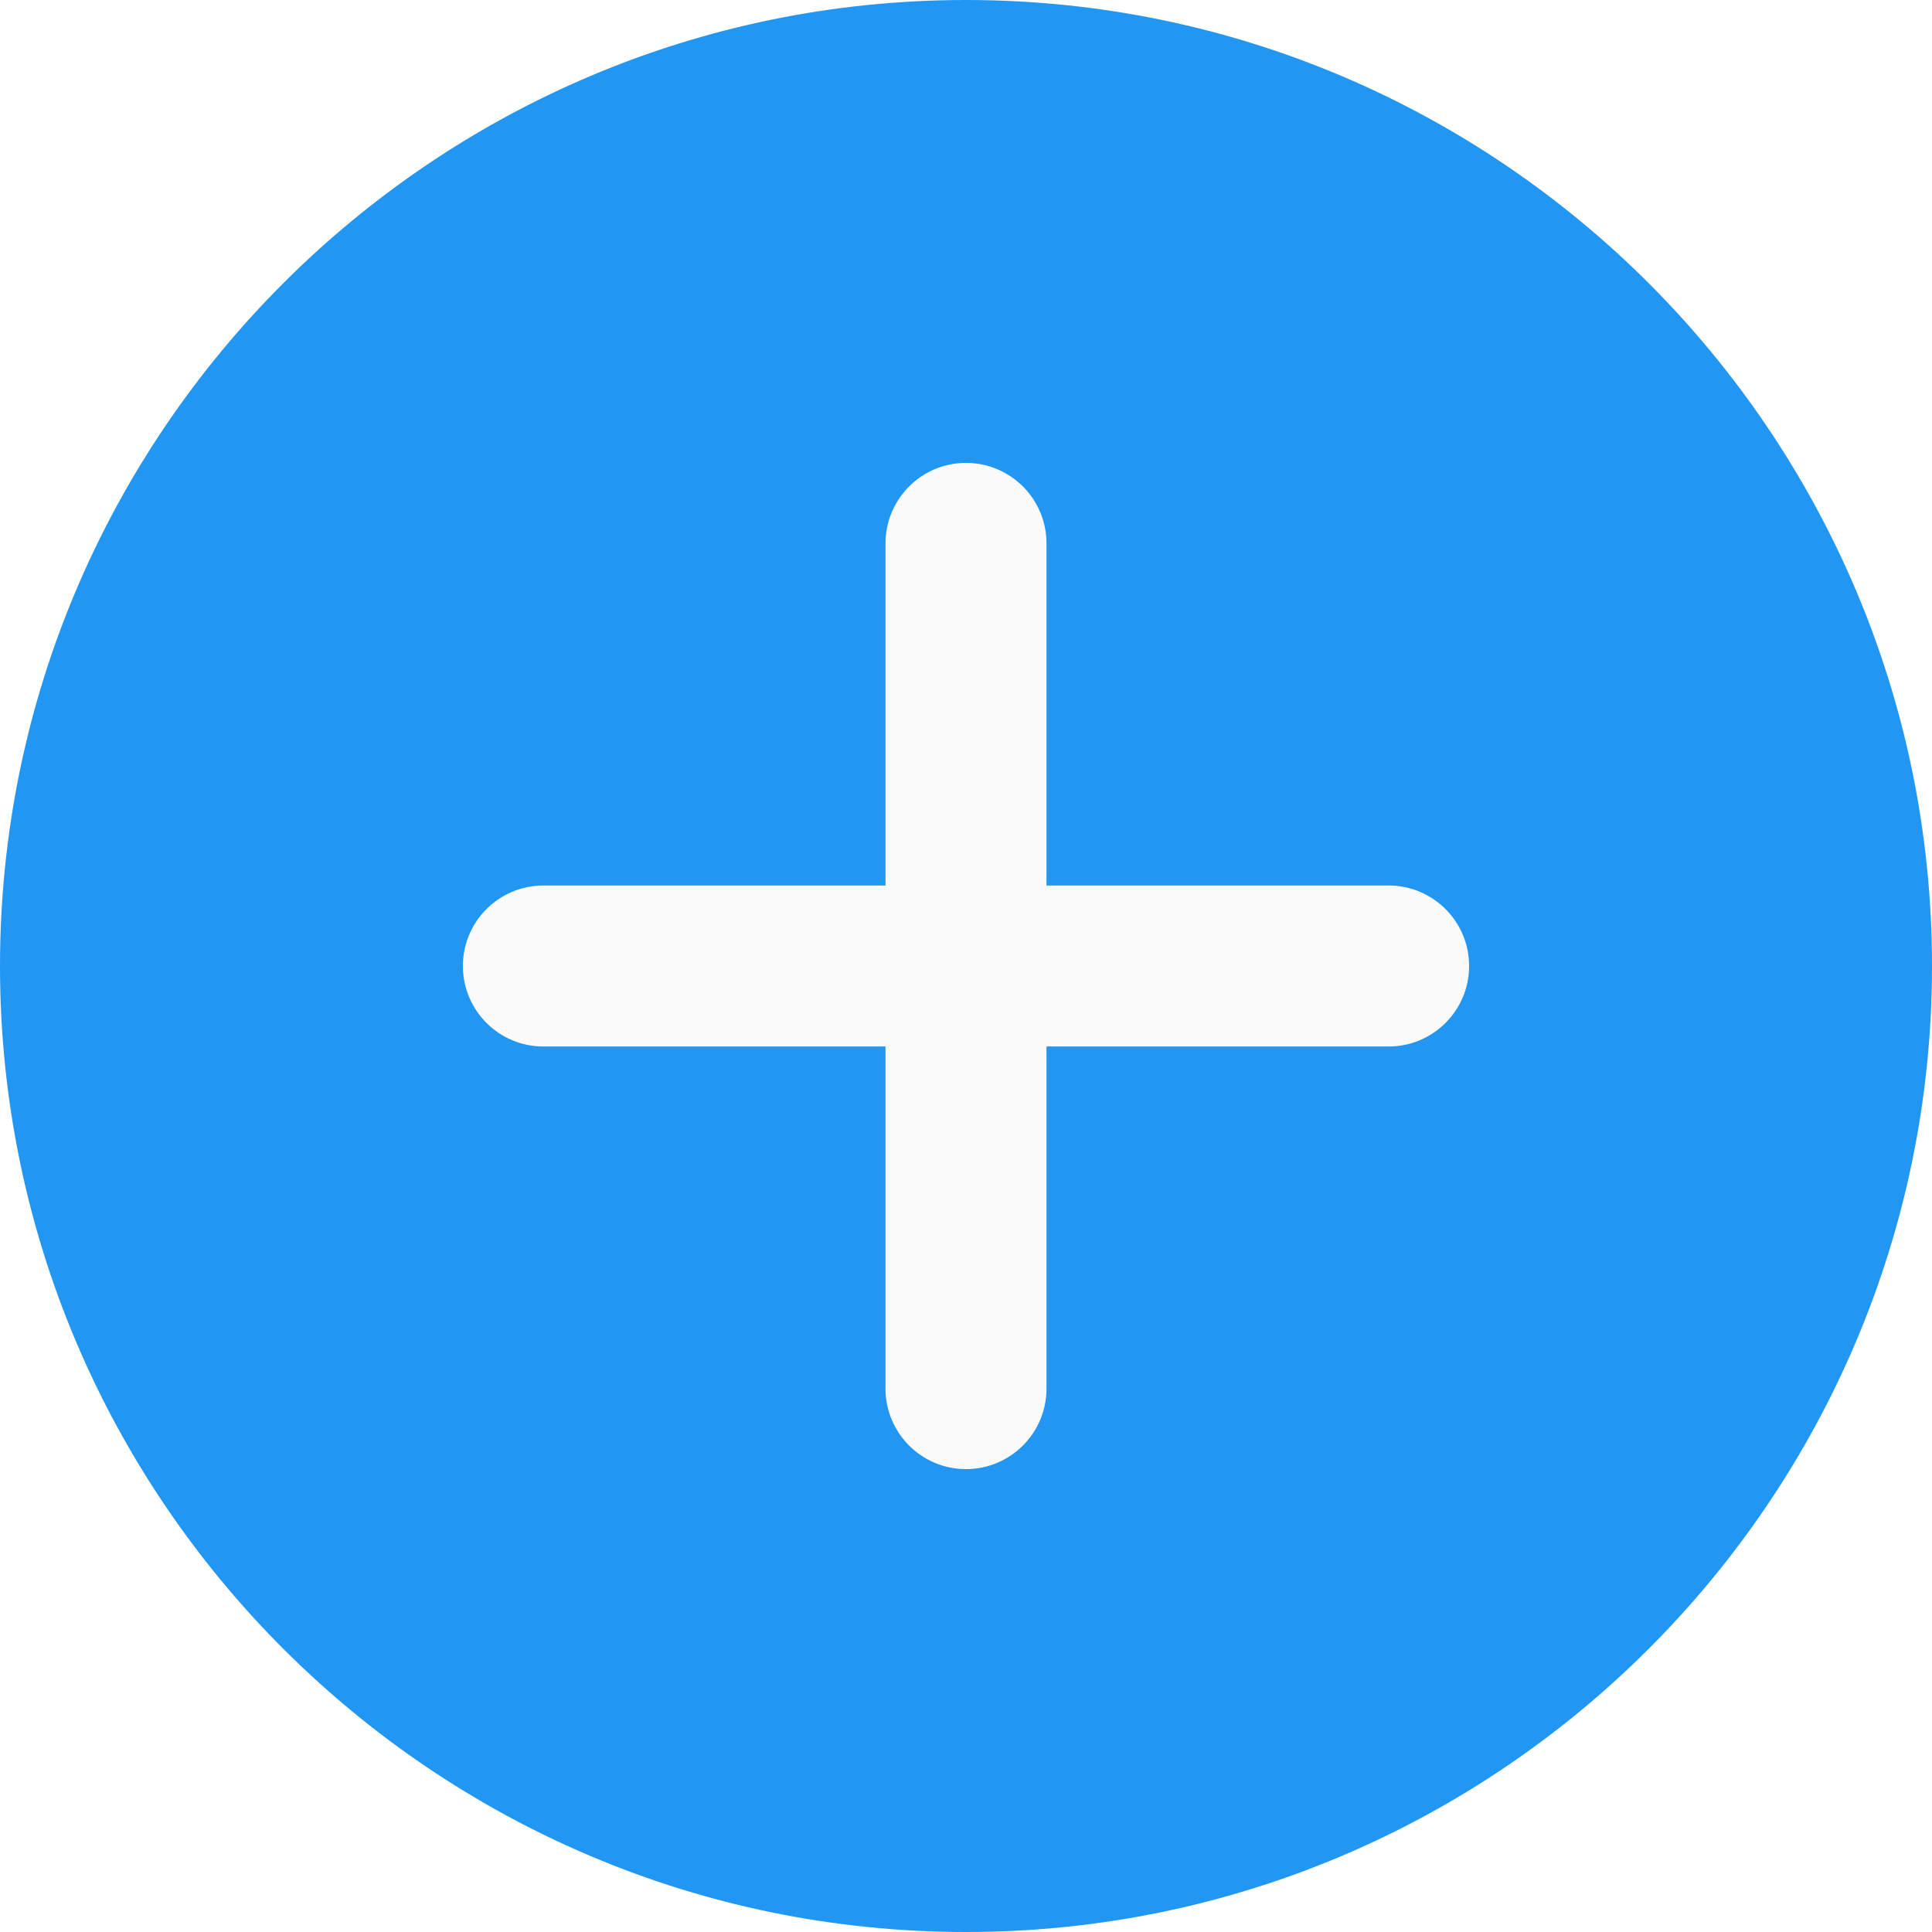
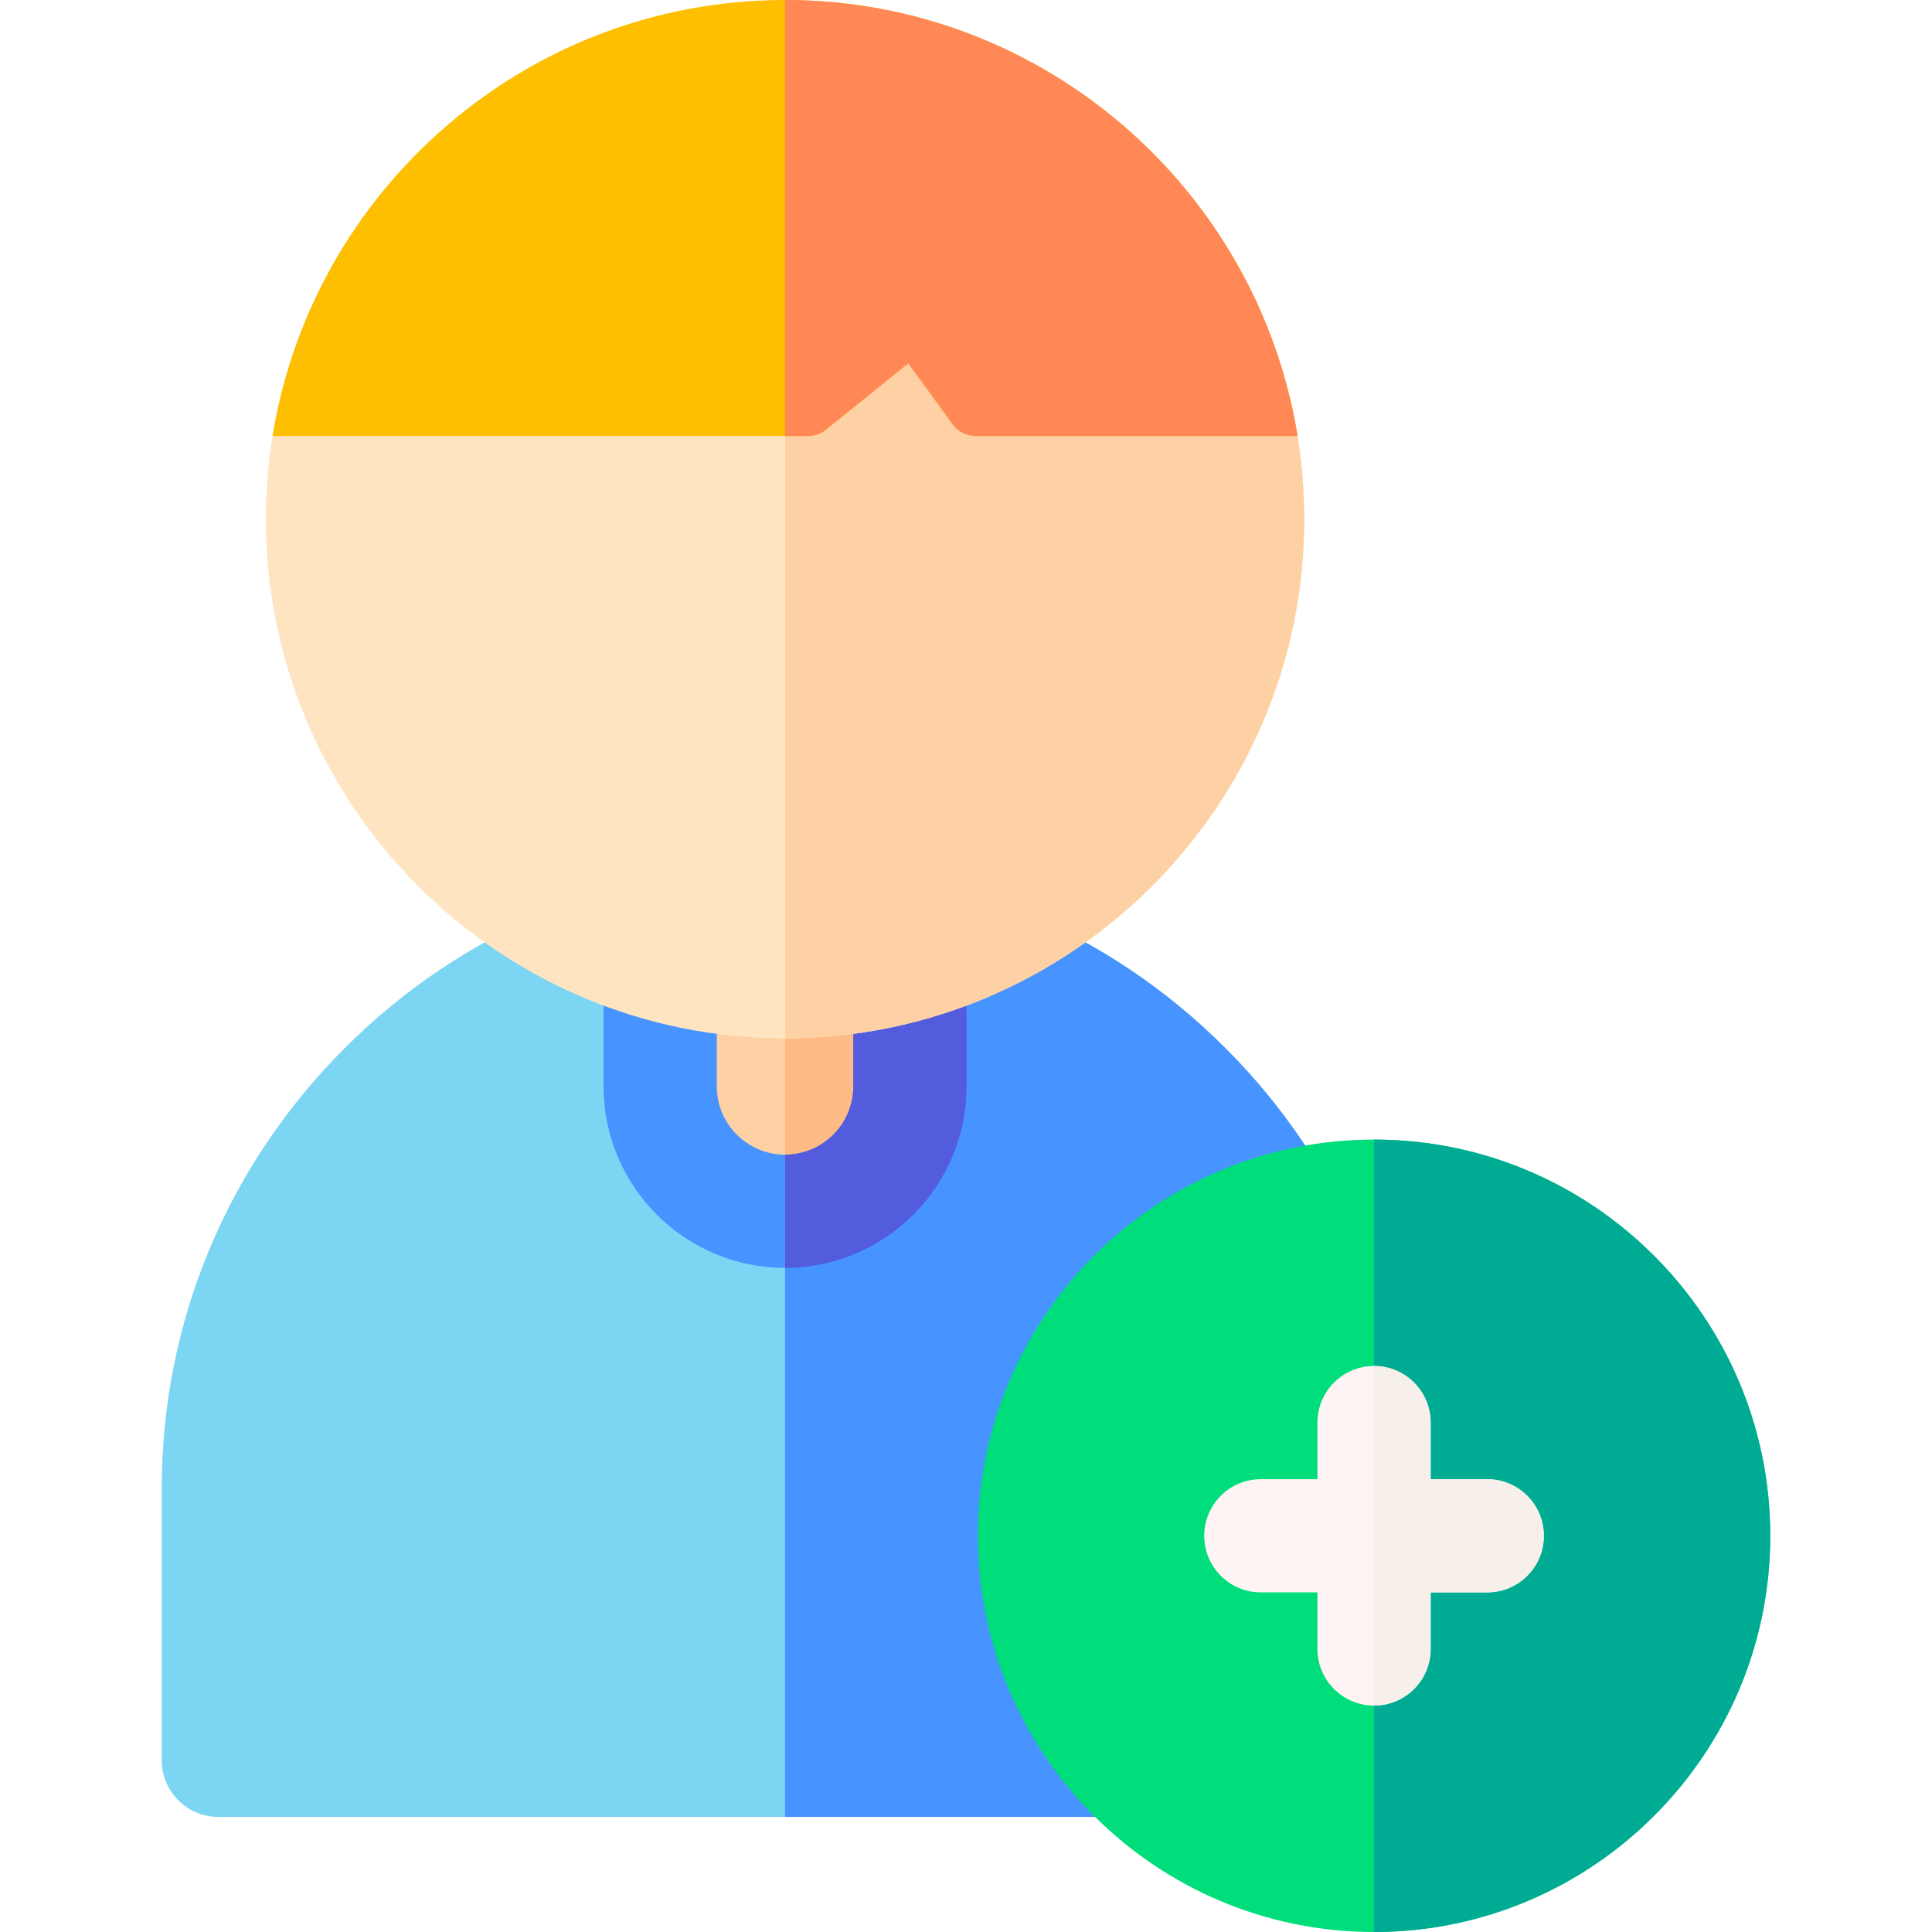
- <svg xmlns="http://www.w3.org/2000/svg" height="512pt" viewBox="0 0 512 512" width="512pt">
-   <path d="m256 0c-141.164 0-256 114.836-256 256s114.836 256 256 256 256-114.836 256-256-114.836-256-256-256zm0 0" fill="#2196f3" />
-   <path d="m368 277.332h-90.668v90.668c0 11.777-9.555 21.332-21.332 21.332s-21.332-9.555-21.332-21.332v-90.668h-90.668c-11.777 0-21.332-9.555-21.332-21.332s9.555-21.332 21.332-21.332h90.668v-90.668c0-11.777 9.555-21.332 21.332-21.332s21.332 9.555 21.332 21.332v90.668h90.668c11.777 0 21.332 9.555 21.332 21.332s-9.555 21.332-21.332 21.332zm0 0" fill="#fafafa" />
+ <svg xmlns="http://www.w3.org/2000/svg" id="Layer_1" enable-background="new 0 0 512 512" height="512" viewBox="0 0 512 512" width="512">
+   <g>
+     <g>
+       <path d="m358.23 481.5h-300.364c-8.284 0-15-6.716-15-15v-72.095c0-43.956 17.228-85.391 48.509-116.673s72.717-48.509 116.673-48.509c43.955 0 85.391 17.229 116.673 48.512s48.509 72.717 48.509 116.67v72.095c0 8.285-6.716 15-15 15z" fill="#7dd5f4" />
+     </g>
+     <path d="m324.721 277.736c-31.282-31.284-72.717-48.512-116.672-48.512v252.276h150.181c8.284 0 15-6.716 15-15v-72.095c0-43.952-17.228-85.386-48.509-116.669z" fill="#4793ff" />
+     <path clip-rule="evenodd" d="m208.048 184.994c18.198 0 33.087 14.889 33.087 33.086v69.834c0 18.197-14.889 33.086-33.087 33.086-18.198 0-33.086-14.889-33.086-33.086v-69.834c-.001-18.197 14.888-33.086 33.086-33.086z" fill="#fdd1a3" fill-rule="evenodd" />
+     <path clip-rule="evenodd" d="m208.048 184.994v136.006c18.197 0 33.086-14.889 33.086-33.086v-69.834c0-18.197-14.888-33.085-33.086-33.086z" fill="#ffbb85" fill-rule="evenodd" />
+     <path d="m208.047 336c-26.515 0-48.086-21.571-48.086-48.086v-69.834c0-26.515 21.571-48.086 48.086-48.086s48.087 21.571 48.087 48.086v69.834c0 26.515-21.571 48.086-48.087 48.086zm0-136.006c-9.973 0-18.086 8.113-18.086 18.086v69.834c0 9.973 8.113 18.086 18.086 18.086s18.087-8.113 18.087-18.086v-69.834c0-9.973-8.113-18.086-18.087-18.086z" fill="#4793ff" />
+     <path d="m208.048 169.994v30c9.973 0 18.086 8.114 18.086 18.086v69.834c0 9.973-8.113 18.086-18.086 18.086v30c26.515 0 48.086-21.572 48.086-48.086v-69.834c0-26.514-21.571-48.085-48.086-48.086z" fill="#525cdd" />
+     <g>
+       <path d="m208.048 275.173c-75.865 0-137.586-61.721-137.586-137.587 0-11.177 1.34-22.046 3.867-32.457 14.626-60.255 253.878-59.371 267.858 1.774 2.256 9.869 3.448 20.139 3.448 30.683 0 75.866-61.721 137.587-137.587 137.587z" fill="#ffe4c1" />
+     </g>
+     <path d="m342.186 106.904c-7.007-30.646-70.599-46.152-134.138-46.413v214.682c75.865 0 137.586-61.721 137.586-137.587.001-10.543-1.191-20.813-3.448-30.682z" fill="#fdd1a3" />
+     <path d="m208.048 0c-68.362 0-125.23 50.12-135.812 115.542h141.918c1.712 0 3.373-.586 4.707-1.661l21.839-17.602 11.798 16.181c1.412 1.937 3.664 3.082 6.06 3.082h85.303c-10.582-65.422-67.45-115.542-135.813-115.542z" fill="#fdbf00" />
+     <g>
+       <path d="m364.134 512c-57.897 0-105-47.103-105-105s47.103-105 105-105 105 47.103 105 105-47.102 105-105 105z" fill="#00dd7b" />
+     </g>
+     <path d="m364.134 302v210c57.897 0 105-47.103 105-105s-47.102-105-105-105z" fill="#00ab94" />
+     <path d="m208.048 0v115.542h6.105c1.712 0 3.373-.586 4.707-1.661l21.84-17.602 11.798 16.181c1.412 1.937 3.664 3.082 6.06 3.082h85.303c-10.582-65.422-67.45-115.542-135.813-115.542z" fill="#ff8856" />
+     <path d="m394.134 392h-15v-15c0-8.284-6.716-15-15-15s-15 6.716-15 15v15h-15c-8.284 0-15 6.716-15 15s6.716 15 15 15h15v15c0 8.284 6.716 15 15 15s15-6.716 15-15v-15h15c8.284 0 15-6.716 15-15s-6.716-15-15-15z" fill="#fff4f4" />
+     <path d="m394.134 392h-15v-15c0-8.284-6.716-15-15-15v90c8.284 0 15-6.716 15-15v-15h15c8.284 0 15-6.716 15-15s-6.716-15-15-15z" fill="#f6efea" />
+   </g>
</svg>
